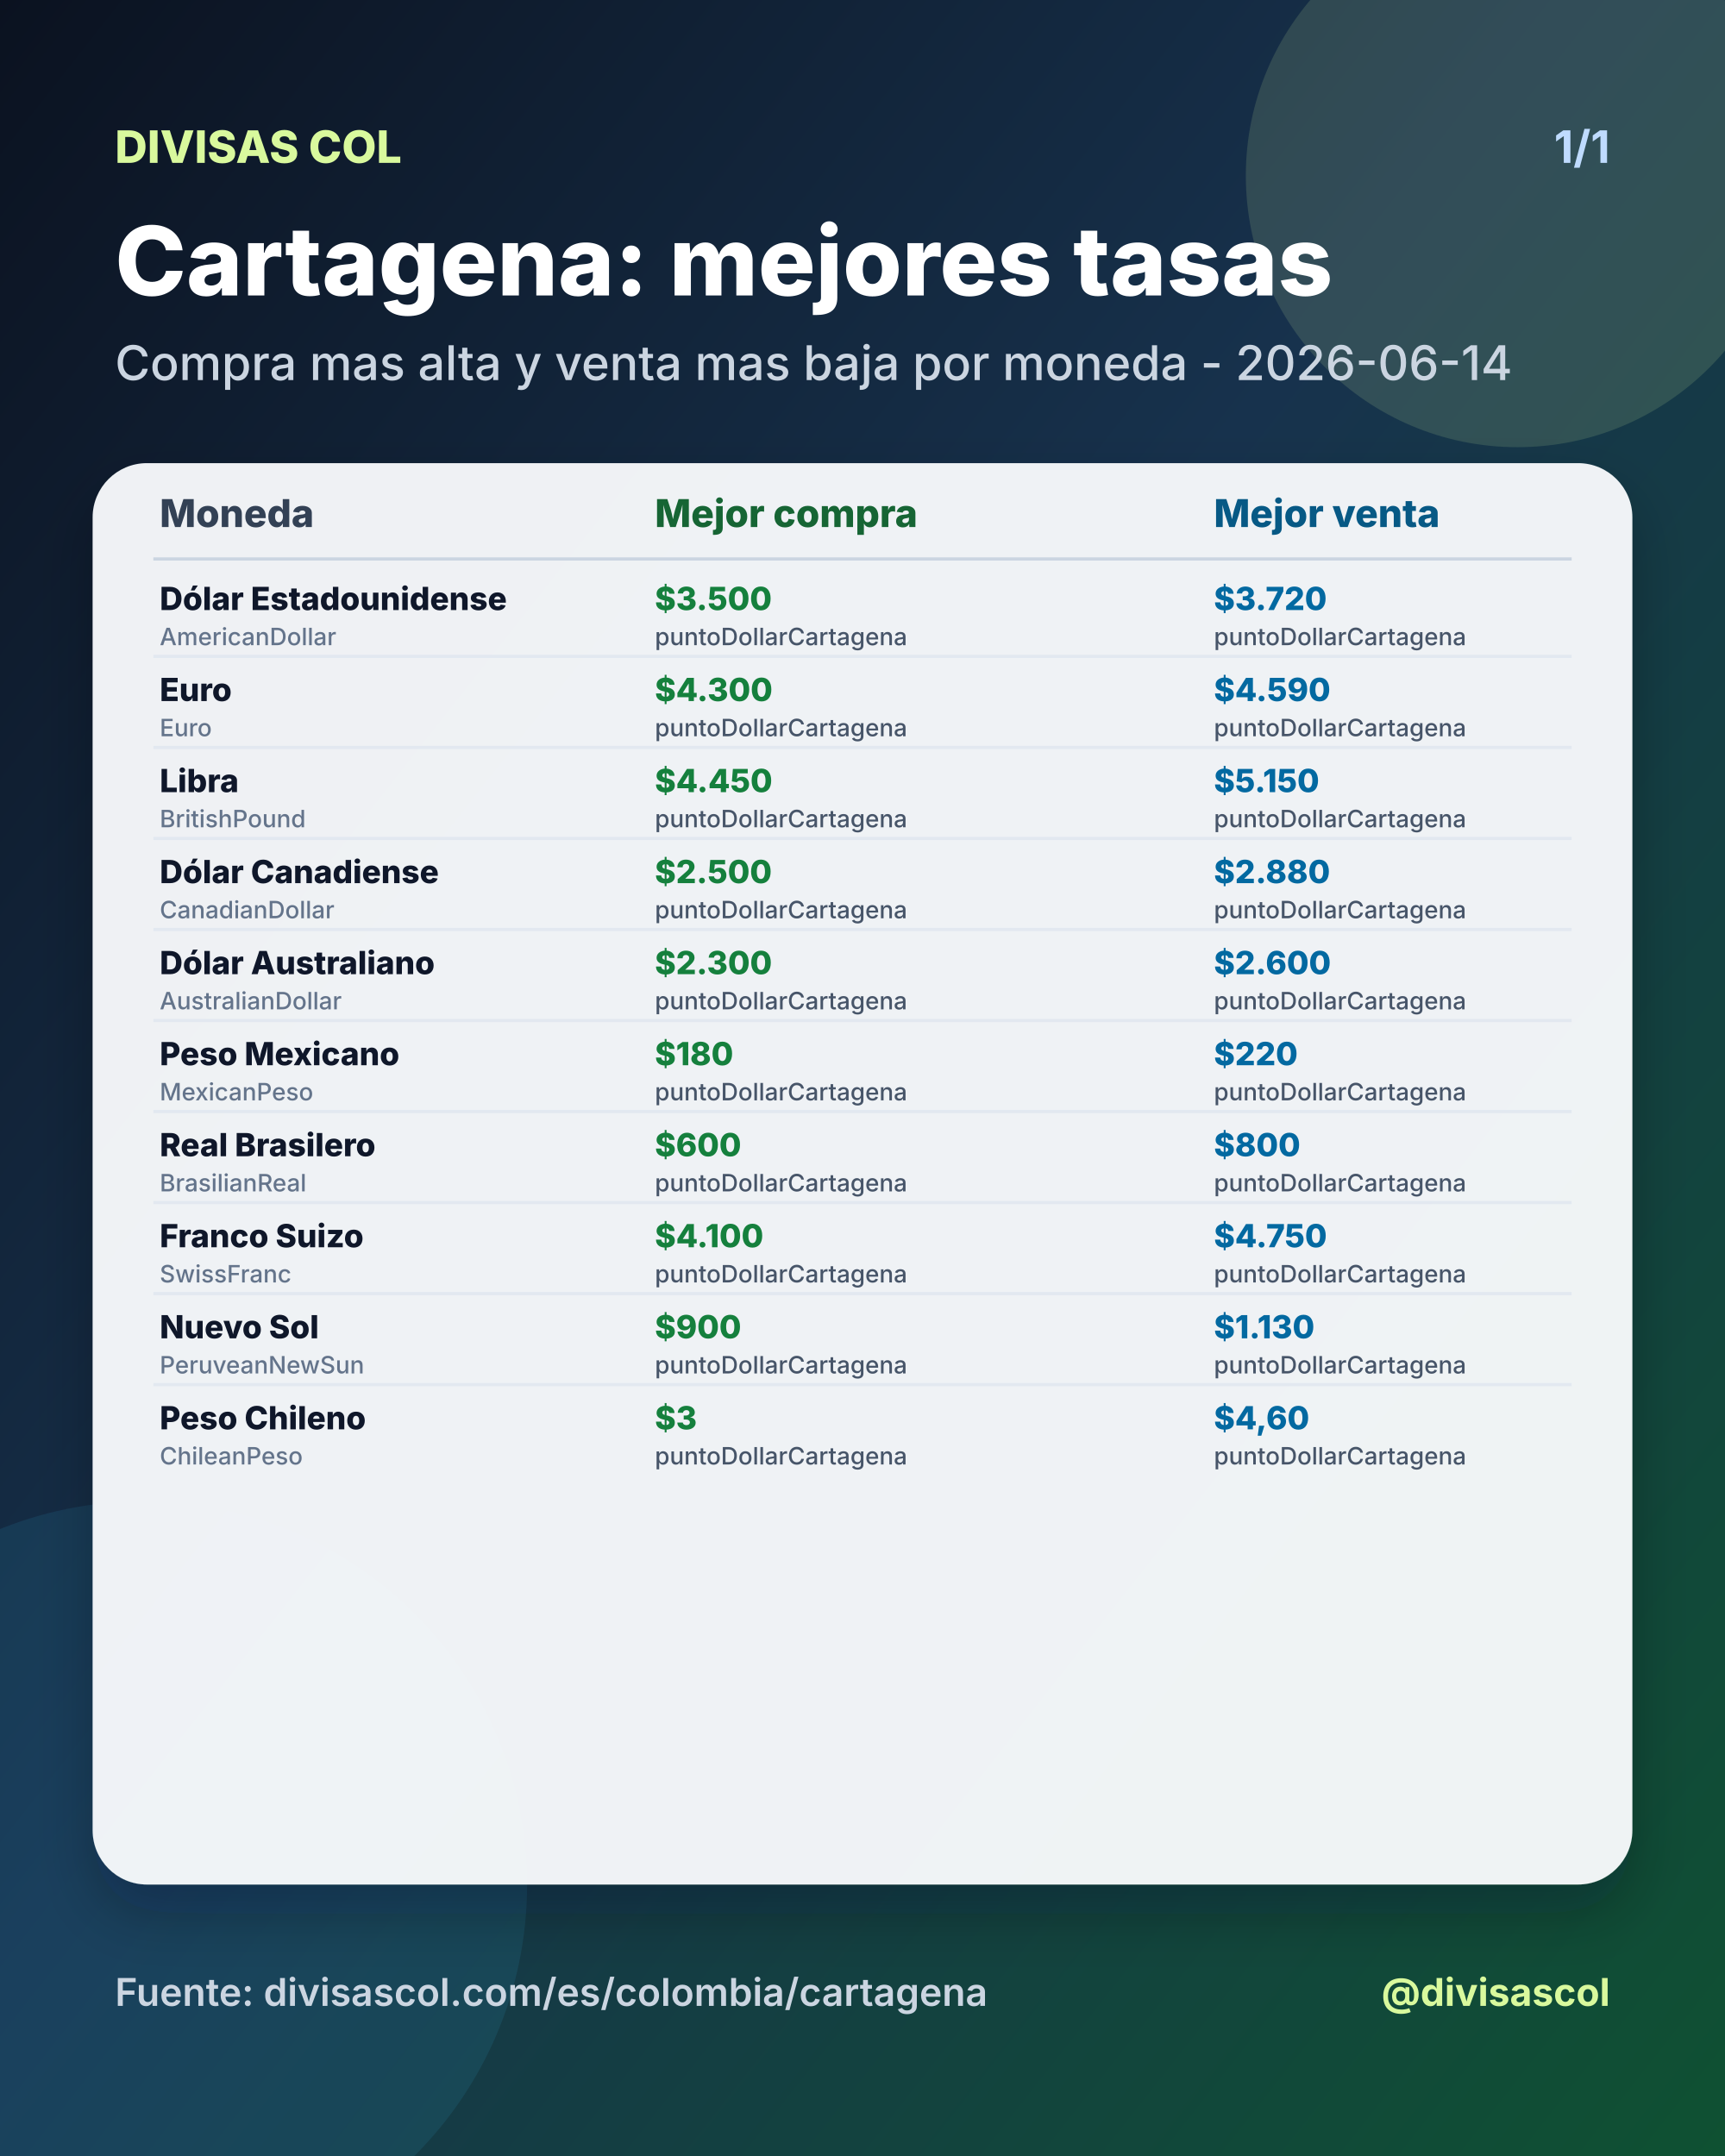
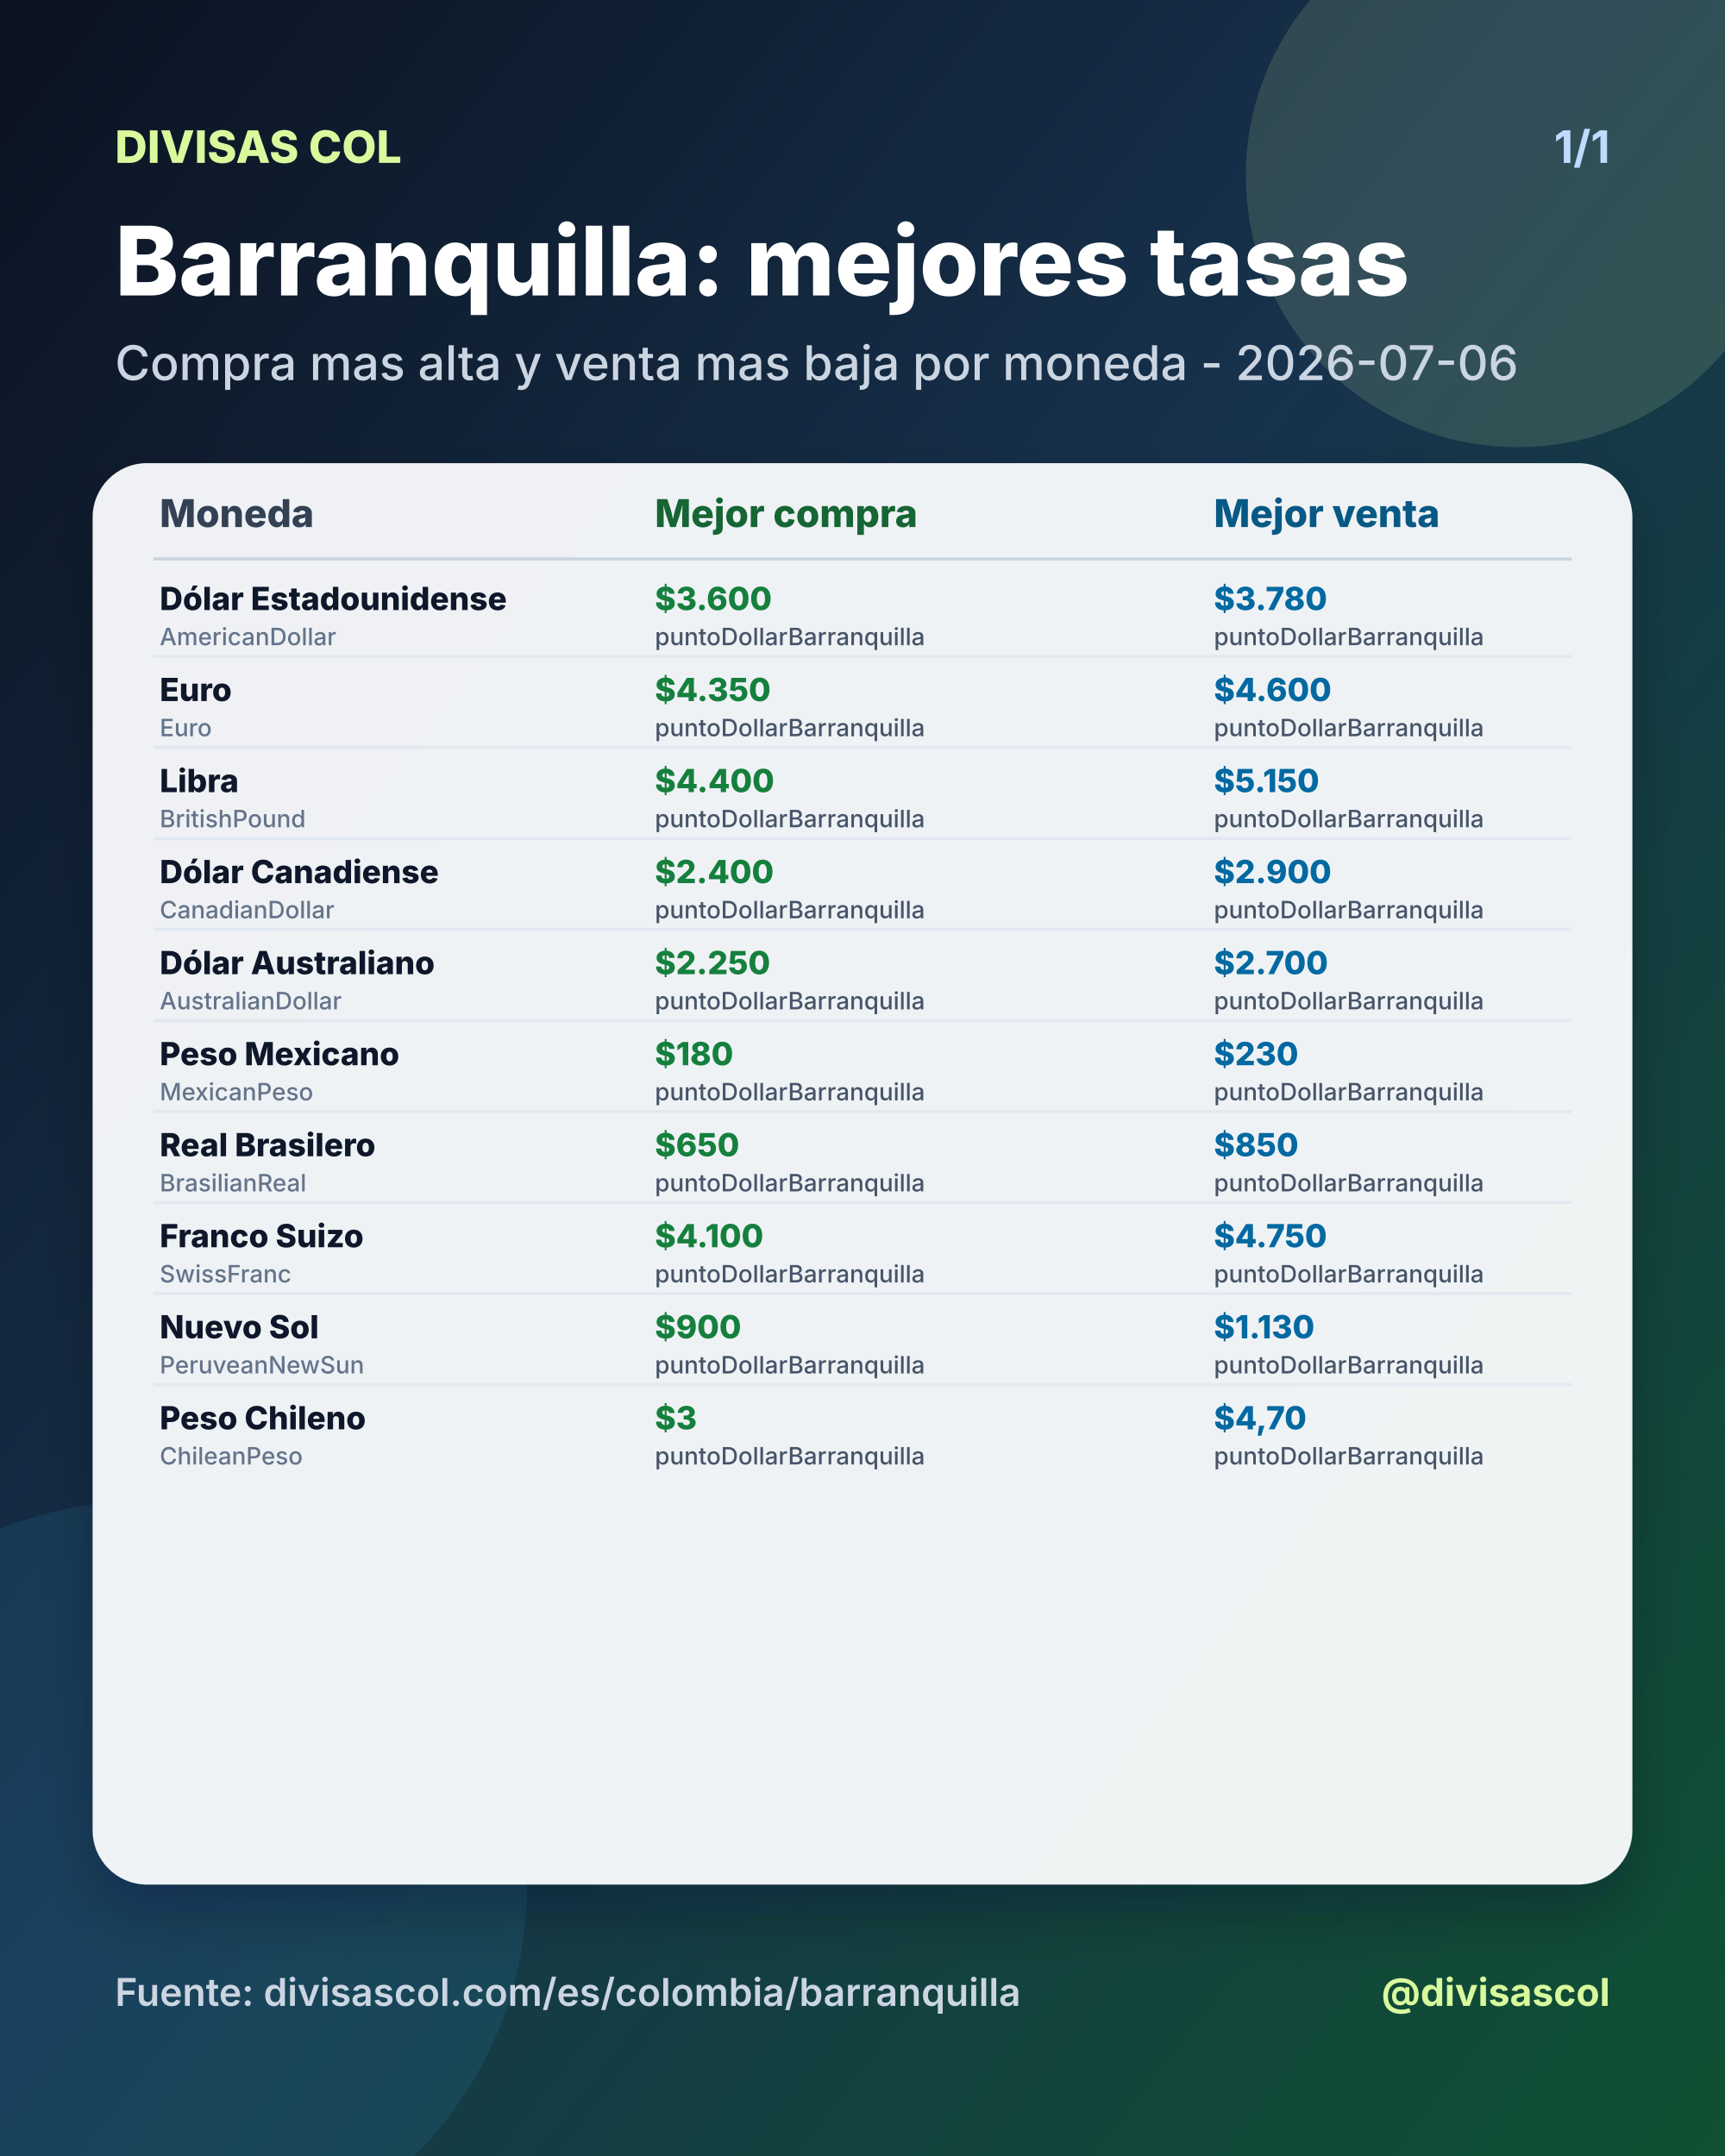
<svg xmlns="http://www.w3.org/2000/svg" width="1080" height="1350" viewBox="0 0 1080 1350">
  <defs>
    <linearGradient id="bg" x1="0" y1="0" x2="1" y2="1">
      <stop offset="0%" stop-color="#0b1220" />
      <stop offset="46%" stop-color="#17324d" />
      <stop offset="100%" stop-color="#0f5132" />
    </linearGradient>
    <filter id="shadow" x="-20%" y="-20%" width="140%" height="140%">
      <feDropShadow dx="0" dy="18" stdDeviation="18" flood-color="#020617" flood-opacity="0.28" />
    </filter>
  </defs>
  <rect width="1080" height="1350" fill="url(#bg)" />
  <circle cx="950" cy="110" r="170" fill="#d9f99d" opacity="0.14" />
  <circle cx="90" cy="1180" r="240" fill="#38bdf8" opacity="0.10" />
  <text x="72" y="102" fill="#d9f99d" font-size="28" font-family="Inter, Arial, sans-serif" font-weight="800" text-anchor="start">DIVISAS COL</text>
  <text x="1008" y="102" fill="#bfdbfe" font-size="28" font-family="Inter, Arial, sans-serif" font-weight="700" text-anchor="end">1/1</text>
-   <text x="72" y="185" fill="#ffffff" font-size="60" font-family="Inter, Arial, sans-serif" font-weight="800" text-anchor="start">Cartagena: mejores tasas</text>
-   <text x="72" y="238" fill="#cbd5e1" font-size="30" font-family="Inter, Arial, sans-serif" font-weight="500" text-anchor="start">Compra mas alta y venta mas baja por moneda - 2026-06-14</text>
+   <text x="72" y="185" fill="#ffffff" font-size="60" font-family="Inter, Arial, sans-serif" font-weight="800" text-anchor="start">Barranquilla: mejores tasas</text>
+   <text x="72" y="238" fill="#cbd5e1" font-size="30" font-family="Inter, Arial, sans-serif" font-weight="500" text-anchor="start">Compra mas alta y venta mas baja por moneda - 2026-07-06</text>
  <rect x="58" y="290" width="964" height="890" rx="34" fill="#f8fafc" opacity="0.96" filter="url(#shadow)" />
  <text x="100" y="330" fill="#334155" font-size="24" font-family="Inter, Arial, sans-serif" font-weight="800" text-anchor="start">Moneda</text>
  <text x="410" y="330" fill="#166534" font-size="24" font-family="Inter, Arial, sans-serif" font-weight="800" text-anchor="start">Mejor compra</text>
  <text x="760" y="330" fill="#075985" font-size="24" font-family="Inter, Arial, sans-serif" font-weight="800" text-anchor="start">Mejor venta</text>
  <line x1="96" y1="350" x2="984" y2="350" stroke="#cbd5e1" stroke-width="2" />
  <text x="100" y="382" fill="#0f172a" font-size="20" font-family="Inter, Arial, sans-serif" font-weight="800" text-anchor="start">Dólar Estadounidense</text>
  <text x="100" y="404" fill="#64748b" font-size="15" font-family="Inter, Arial, sans-serif" font-weight="500" text-anchor="start">AmericanDollar</text>
-   <text x="410" y="382" fill="#15803d" font-size="20" font-family="Inter, Arial, sans-serif" font-weight="800" text-anchor="start">$3.500</text>
-   <text x="410" y="404" fill="#475569" font-size="15" font-family="Inter, Arial, sans-serif" font-weight="500" text-anchor="start">puntoDollarCartagena</text>
-   <text x="760" y="382" fill="#0369a1" font-size="20" font-family="Inter, Arial, sans-serif" font-weight="800" text-anchor="start">$3.720</text>
-   <text x="760" y="404" fill="#475569" font-size="15" font-family="Inter, Arial, sans-serif" font-weight="500" text-anchor="start">puntoDollarCartagena</text>
+   <text x="410" y="382" fill="#15803d" font-size="20" font-family="Inter, Arial, sans-serif" font-weight="800" text-anchor="start">$3.600</text>
+   <text x="410" y="404" fill="#475569" font-size="15" font-family="Inter, Arial, sans-serif" font-weight="500" text-anchor="start">puntoDollarBarranquilla</text>
+   <text x="760" y="382" fill="#0369a1" font-size="20" font-family="Inter, Arial, sans-serif" font-weight="800" text-anchor="start">$3.780</text>
+   <text x="760" y="404" fill="#475569" font-size="15" font-family="Inter, Arial, sans-serif" font-weight="500" text-anchor="start">puntoDollarBarranquilla</text>
  <line x1="96" y1="411" x2="984" y2="411" stroke="#e2e8f0" stroke-width="2" />
  <text x="100" y="439" fill="#0f172a" font-size="20" font-family="Inter, Arial, sans-serif" font-weight="800" text-anchor="start">Euro</text>
  <text x="100" y="461" fill="#64748b" font-size="15" font-family="Inter, Arial, sans-serif" font-weight="500" text-anchor="start">Euro</text>
-   <text x="410" y="439" fill="#15803d" font-size="20" font-family="Inter, Arial, sans-serif" font-weight="800" text-anchor="start">$4.300</text>
-   <text x="410" y="461" fill="#475569" font-size="15" font-family="Inter, Arial, sans-serif" font-weight="500" text-anchor="start">puntoDollarCartagena</text>
-   <text x="760" y="439" fill="#0369a1" font-size="20" font-family="Inter, Arial, sans-serif" font-weight="800" text-anchor="start">$4.590</text>
-   <text x="760" y="461" fill="#475569" font-size="15" font-family="Inter, Arial, sans-serif" font-weight="500" text-anchor="start">puntoDollarCartagena</text>
+   <text x="410" y="439" fill="#15803d" font-size="20" font-family="Inter, Arial, sans-serif" font-weight="800" text-anchor="start">$4.350</text>
+   <text x="410" y="461" fill="#475569" font-size="15" font-family="Inter, Arial, sans-serif" font-weight="500" text-anchor="start">puntoDollarBarranquilla</text>
+   <text x="760" y="439" fill="#0369a1" font-size="20" font-family="Inter, Arial, sans-serif" font-weight="800" text-anchor="start">$4.600</text>
+   <text x="760" y="461" fill="#475569" font-size="15" font-family="Inter, Arial, sans-serif" font-weight="500" text-anchor="start">puntoDollarBarranquilla</text>
  <line x1="96" y1="468" x2="984" y2="468" stroke="#e2e8f0" stroke-width="2" />
  <text x="100" y="496" fill="#0f172a" font-size="20" font-family="Inter, Arial, sans-serif" font-weight="800" text-anchor="start">Libra</text>
  <text x="100" y="518" fill="#64748b" font-size="15" font-family="Inter, Arial, sans-serif" font-weight="500" text-anchor="start">BritishPound</text>
-   <text x="410" y="496" fill="#15803d" font-size="20" font-family="Inter, Arial, sans-serif" font-weight="800" text-anchor="start">$4.450</text>
-   <text x="410" y="518" fill="#475569" font-size="15" font-family="Inter, Arial, sans-serif" font-weight="500" text-anchor="start">puntoDollarCartagena</text>
+   <text x="410" y="496" fill="#15803d" font-size="20" font-family="Inter, Arial, sans-serif" font-weight="800" text-anchor="start">$4.400</text>
+   <text x="410" y="518" fill="#475569" font-size="15" font-family="Inter, Arial, sans-serif" font-weight="500" text-anchor="start">puntoDollarBarranquilla</text>
  <text x="760" y="496" fill="#0369a1" font-size="20" font-family="Inter, Arial, sans-serif" font-weight="800" text-anchor="start">$5.150</text>
-   <text x="760" y="518" fill="#475569" font-size="15" font-family="Inter, Arial, sans-serif" font-weight="500" text-anchor="start">puntoDollarCartagena</text>
+   <text x="760" y="518" fill="#475569" font-size="15" font-family="Inter, Arial, sans-serif" font-weight="500" text-anchor="start">puntoDollarBarranquilla</text>
  <line x1="96" y1="525" x2="984" y2="525" stroke="#e2e8f0" stroke-width="2" />
  <text x="100" y="553" fill="#0f172a" font-size="20" font-family="Inter, Arial, sans-serif" font-weight="800" text-anchor="start">Dólar Canadiense</text>
  <text x="100" y="575" fill="#64748b" font-size="15" font-family="Inter, Arial, sans-serif" font-weight="500" text-anchor="start">CanadianDollar</text>
-   <text x="410" y="553" fill="#15803d" font-size="20" font-family="Inter, Arial, sans-serif" font-weight="800" text-anchor="start">$2.500</text>
-   <text x="410" y="575" fill="#475569" font-size="15" font-family="Inter, Arial, sans-serif" font-weight="500" text-anchor="start">puntoDollarCartagena</text>
-   <text x="760" y="553" fill="#0369a1" font-size="20" font-family="Inter, Arial, sans-serif" font-weight="800" text-anchor="start">$2.880</text>
-   <text x="760" y="575" fill="#475569" font-size="15" font-family="Inter, Arial, sans-serif" font-weight="500" text-anchor="start">puntoDollarCartagena</text>
+   <text x="410" y="553" fill="#15803d" font-size="20" font-family="Inter, Arial, sans-serif" font-weight="800" text-anchor="start">$2.400</text>
+   <text x="410" y="575" fill="#475569" font-size="15" font-family="Inter, Arial, sans-serif" font-weight="500" text-anchor="start">puntoDollarBarranquilla</text>
+   <text x="760" y="553" fill="#0369a1" font-size="20" font-family="Inter, Arial, sans-serif" font-weight="800" text-anchor="start">$2.900</text>
+   <text x="760" y="575" fill="#475569" font-size="15" font-family="Inter, Arial, sans-serif" font-weight="500" text-anchor="start">puntoDollarBarranquilla</text>
  <line x1="96" y1="582" x2="984" y2="582" stroke="#e2e8f0" stroke-width="2" />
  <text x="100" y="610" fill="#0f172a" font-size="20" font-family="Inter, Arial, sans-serif" font-weight="800" text-anchor="start">Dólar Australiano</text>
  <text x="100" y="632" fill="#64748b" font-size="15" font-family="Inter, Arial, sans-serif" font-weight="500" text-anchor="start">AustralianDollar</text>
-   <text x="410" y="610" fill="#15803d" font-size="20" font-family="Inter, Arial, sans-serif" font-weight="800" text-anchor="start">$2.300</text>
-   <text x="410" y="632" fill="#475569" font-size="15" font-family="Inter, Arial, sans-serif" font-weight="500" text-anchor="start">puntoDollarCartagena</text>
-   <text x="760" y="610" fill="#0369a1" font-size="20" font-family="Inter, Arial, sans-serif" font-weight="800" text-anchor="start">$2.600</text>
-   <text x="760" y="632" fill="#475569" font-size="15" font-family="Inter, Arial, sans-serif" font-weight="500" text-anchor="start">puntoDollarCartagena</text>
+   <text x="410" y="610" fill="#15803d" font-size="20" font-family="Inter, Arial, sans-serif" font-weight="800" text-anchor="start">$2.250</text>
+   <text x="410" y="632" fill="#475569" font-size="15" font-family="Inter, Arial, sans-serif" font-weight="500" text-anchor="start">puntoDollarBarranquilla</text>
+   <text x="760" y="610" fill="#0369a1" font-size="20" font-family="Inter, Arial, sans-serif" font-weight="800" text-anchor="start">$2.700</text>
+   <text x="760" y="632" fill="#475569" font-size="15" font-family="Inter, Arial, sans-serif" font-weight="500" text-anchor="start">puntoDollarBarranquilla</text>
  <line x1="96" y1="639" x2="984" y2="639" stroke="#e2e8f0" stroke-width="2" />
  <text x="100" y="667" fill="#0f172a" font-size="20" font-family="Inter, Arial, sans-serif" font-weight="800" text-anchor="start">Peso Mexicano</text>
  <text x="100" y="689" fill="#64748b" font-size="15" font-family="Inter, Arial, sans-serif" font-weight="500" text-anchor="start">MexicanPeso</text>
  <text x="410" y="667" fill="#15803d" font-size="20" font-family="Inter, Arial, sans-serif" font-weight="800" text-anchor="start">$180</text>
-   <text x="410" y="689" fill="#475569" font-size="15" font-family="Inter, Arial, sans-serif" font-weight="500" text-anchor="start">puntoDollarCartagena</text>
-   <text x="760" y="667" fill="#0369a1" font-size="20" font-family="Inter, Arial, sans-serif" font-weight="800" text-anchor="start">$220</text>
-   <text x="760" y="689" fill="#475569" font-size="15" font-family="Inter, Arial, sans-serif" font-weight="500" text-anchor="start">puntoDollarCartagena</text>
+   <text x="410" y="689" fill="#475569" font-size="15" font-family="Inter, Arial, sans-serif" font-weight="500" text-anchor="start">puntoDollarBarranquilla</text>
+   <text x="760" y="667" fill="#0369a1" font-size="20" font-family="Inter, Arial, sans-serif" font-weight="800" text-anchor="start">$230</text>
+   <text x="760" y="689" fill="#475569" font-size="15" font-family="Inter, Arial, sans-serif" font-weight="500" text-anchor="start">puntoDollarBarranquilla</text>
  <line x1="96" y1="696" x2="984" y2="696" stroke="#e2e8f0" stroke-width="2" />
  <text x="100" y="724" fill="#0f172a" font-size="20" font-family="Inter, Arial, sans-serif" font-weight="800" text-anchor="start">Real Brasilero</text>
  <text x="100" y="746" fill="#64748b" font-size="15" font-family="Inter, Arial, sans-serif" font-weight="500" text-anchor="start">BrasilianReal</text>
-   <text x="410" y="724" fill="#15803d" font-size="20" font-family="Inter, Arial, sans-serif" font-weight="800" text-anchor="start">$600</text>
-   <text x="410" y="746" fill="#475569" font-size="15" font-family="Inter, Arial, sans-serif" font-weight="500" text-anchor="start">puntoDollarCartagena</text>
-   <text x="760" y="724" fill="#0369a1" font-size="20" font-family="Inter, Arial, sans-serif" font-weight="800" text-anchor="start">$800</text>
-   <text x="760" y="746" fill="#475569" font-size="15" font-family="Inter, Arial, sans-serif" font-weight="500" text-anchor="start">puntoDollarCartagena</text>
+   <text x="410" y="724" fill="#15803d" font-size="20" font-family="Inter, Arial, sans-serif" font-weight="800" text-anchor="start">$650</text>
+   <text x="410" y="746" fill="#475569" font-size="15" font-family="Inter, Arial, sans-serif" font-weight="500" text-anchor="start">puntoDollarBarranquilla</text>
+   <text x="760" y="724" fill="#0369a1" font-size="20" font-family="Inter, Arial, sans-serif" font-weight="800" text-anchor="start">$850</text>
+   <text x="760" y="746" fill="#475569" font-size="15" font-family="Inter, Arial, sans-serif" font-weight="500" text-anchor="start">puntoDollarBarranquilla</text>
  <line x1="96" y1="753" x2="984" y2="753" stroke="#e2e8f0" stroke-width="2" />
  <text x="100" y="781" fill="#0f172a" font-size="20" font-family="Inter, Arial, sans-serif" font-weight="800" text-anchor="start">Franco Suizo</text>
  <text x="100" y="803" fill="#64748b" font-size="15" font-family="Inter, Arial, sans-serif" font-weight="500" text-anchor="start">SwissFranc</text>
  <text x="410" y="781" fill="#15803d" font-size="20" font-family="Inter, Arial, sans-serif" font-weight="800" text-anchor="start">$4.100</text>
-   <text x="410" y="803" fill="#475569" font-size="15" font-family="Inter, Arial, sans-serif" font-weight="500" text-anchor="start">puntoDollarCartagena</text>
+   <text x="410" y="803" fill="#475569" font-size="15" font-family="Inter, Arial, sans-serif" font-weight="500" text-anchor="start">puntoDollarBarranquilla</text>
  <text x="760" y="781" fill="#0369a1" font-size="20" font-family="Inter, Arial, sans-serif" font-weight="800" text-anchor="start">$4.750</text>
-   <text x="760" y="803" fill="#475569" font-size="15" font-family="Inter, Arial, sans-serif" font-weight="500" text-anchor="start">puntoDollarCartagena</text>
+   <text x="760" y="803" fill="#475569" font-size="15" font-family="Inter, Arial, sans-serif" font-weight="500" text-anchor="start">puntoDollarBarranquilla</text>
  <line x1="96" y1="810" x2="984" y2="810" stroke="#e2e8f0" stroke-width="2" />
  <text x="100" y="838" fill="#0f172a" font-size="20" font-family="Inter, Arial, sans-serif" font-weight="800" text-anchor="start">Nuevo Sol</text>
  <text x="100" y="860" fill="#64748b" font-size="15" font-family="Inter, Arial, sans-serif" font-weight="500" text-anchor="start">PeruveanNewSun</text>
  <text x="410" y="838" fill="#15803d" font-size="20" font-family="Inter, Arial, sans-serif" font-weight="800" text-anchor="start">$900</text>
-   <text x="410" y="860" fill="#475569" font-size="15" font-family="Inter, Arial, sans-serif" font-weight="500" text-anchor="start">puntoDollarCartagena</text>
+   <text x="410" y="860" fill="#475569" font-size="15" font-family="Inter, Arial, sans-serif" font-weight="500" text-anchor="start">puntoDollarBarranquilla</text>
  <text x="760" y="838" fill="#0369a1" font-size="20" font-family="Inter, Arial, sans-serif" font-weight="800" text-anchor="start">$1.130</text>
-   <text x="760" y="860" fill="#475569" font-size="15" font-family="Inter, Arial, sans-serif" font-weight="500" text-anchor="start">puntoDollarCartagena</text>
+   <text x="760" y="860" fill="#475569" font-size="15" font-family="Inter, Arial, sans-serif" font-weight="500" text-anchor="start">puntoDollarBarranquilla</text>
  <line x1="96" y1="867" x2="984" y2="867" stroke="#e2e8f0" stroke-width="2" />
  <text x="100" y="895" fill="#0f172a" font-size="20" font-family="Inter, Arial, sans-serif" font-weight="800" text-anchor="start">Peso Chileno</text>
  <text x="100" y="917" fill="#64748b" font-size="15" font-family="Inter, Arial, sans-serif" font-weight="500" text-anchor="start">ChileanPeso</text>
  <text x="410" y="895" fill="#15803d" font-size="20" font-family="Inter, Arial, sans-serif" font-weight="800" text-anchor="start">$3</text>
-   <text x="410" y="917" fill="#475569" font-size="15" font-family="Inter, Arial, sans-serif" font-weight="500" text-anchor="start">puntoDollarCartagena</text>
-   <text x="760" y="895" fill="#0369a1" font-size="20" font-family="Inter, Arial, sans-serif" font-weight="800" text-anchor="start">$4,60</text>
-   <text x="760" y="917" fill="#475569" font-size="15" font-family="Inter, Arial, sans-serif" font-weight="500" text-anchor="start">puntoDollarCartagena</text>
-   <text x="72" y="1256" fill="#cbd5e1" font-size="24" font-family="Inter, Arial, sans-serif" font-weight="600" text-anchor="start">Fuente: divisascol.com/es/colombia/cartagena</text>
+   <text x="410" y="917" fill="#475569" font-size="15" font-family="Inter, Arial, sans-serif" font-weight="500" text-anchor="start">puntoDollarBarranquilla</text>
+   <text x="760" y="895" fill="#0369a1" font-size="20" font-family="Inter, Arial, sans-serif" font-weight="800" text-anchor="start">$4,70</text>
+   <text x="760" y="917" fill="#475569" font-size="15" font-family="Inter, Arial, sans-serif" font-weight="500" text-anchor="start">puntoDollarBarranquilla</text>
+   <text x="72" y="1256" fill="#cbd5e1" font-size="24" font-family="Inter, Arial, sans-serif" font-weight="600" text-anchor="start">Fuente: divisascol.com/es/colombia/barranquilla</text>
  <text x="1008" y="1256" fill="#d9f99d" font-size="24" font-family="Inter, Arial, sans-serif" font-weight="700" text-anchor="end">@divisascol</text>
</svg>
